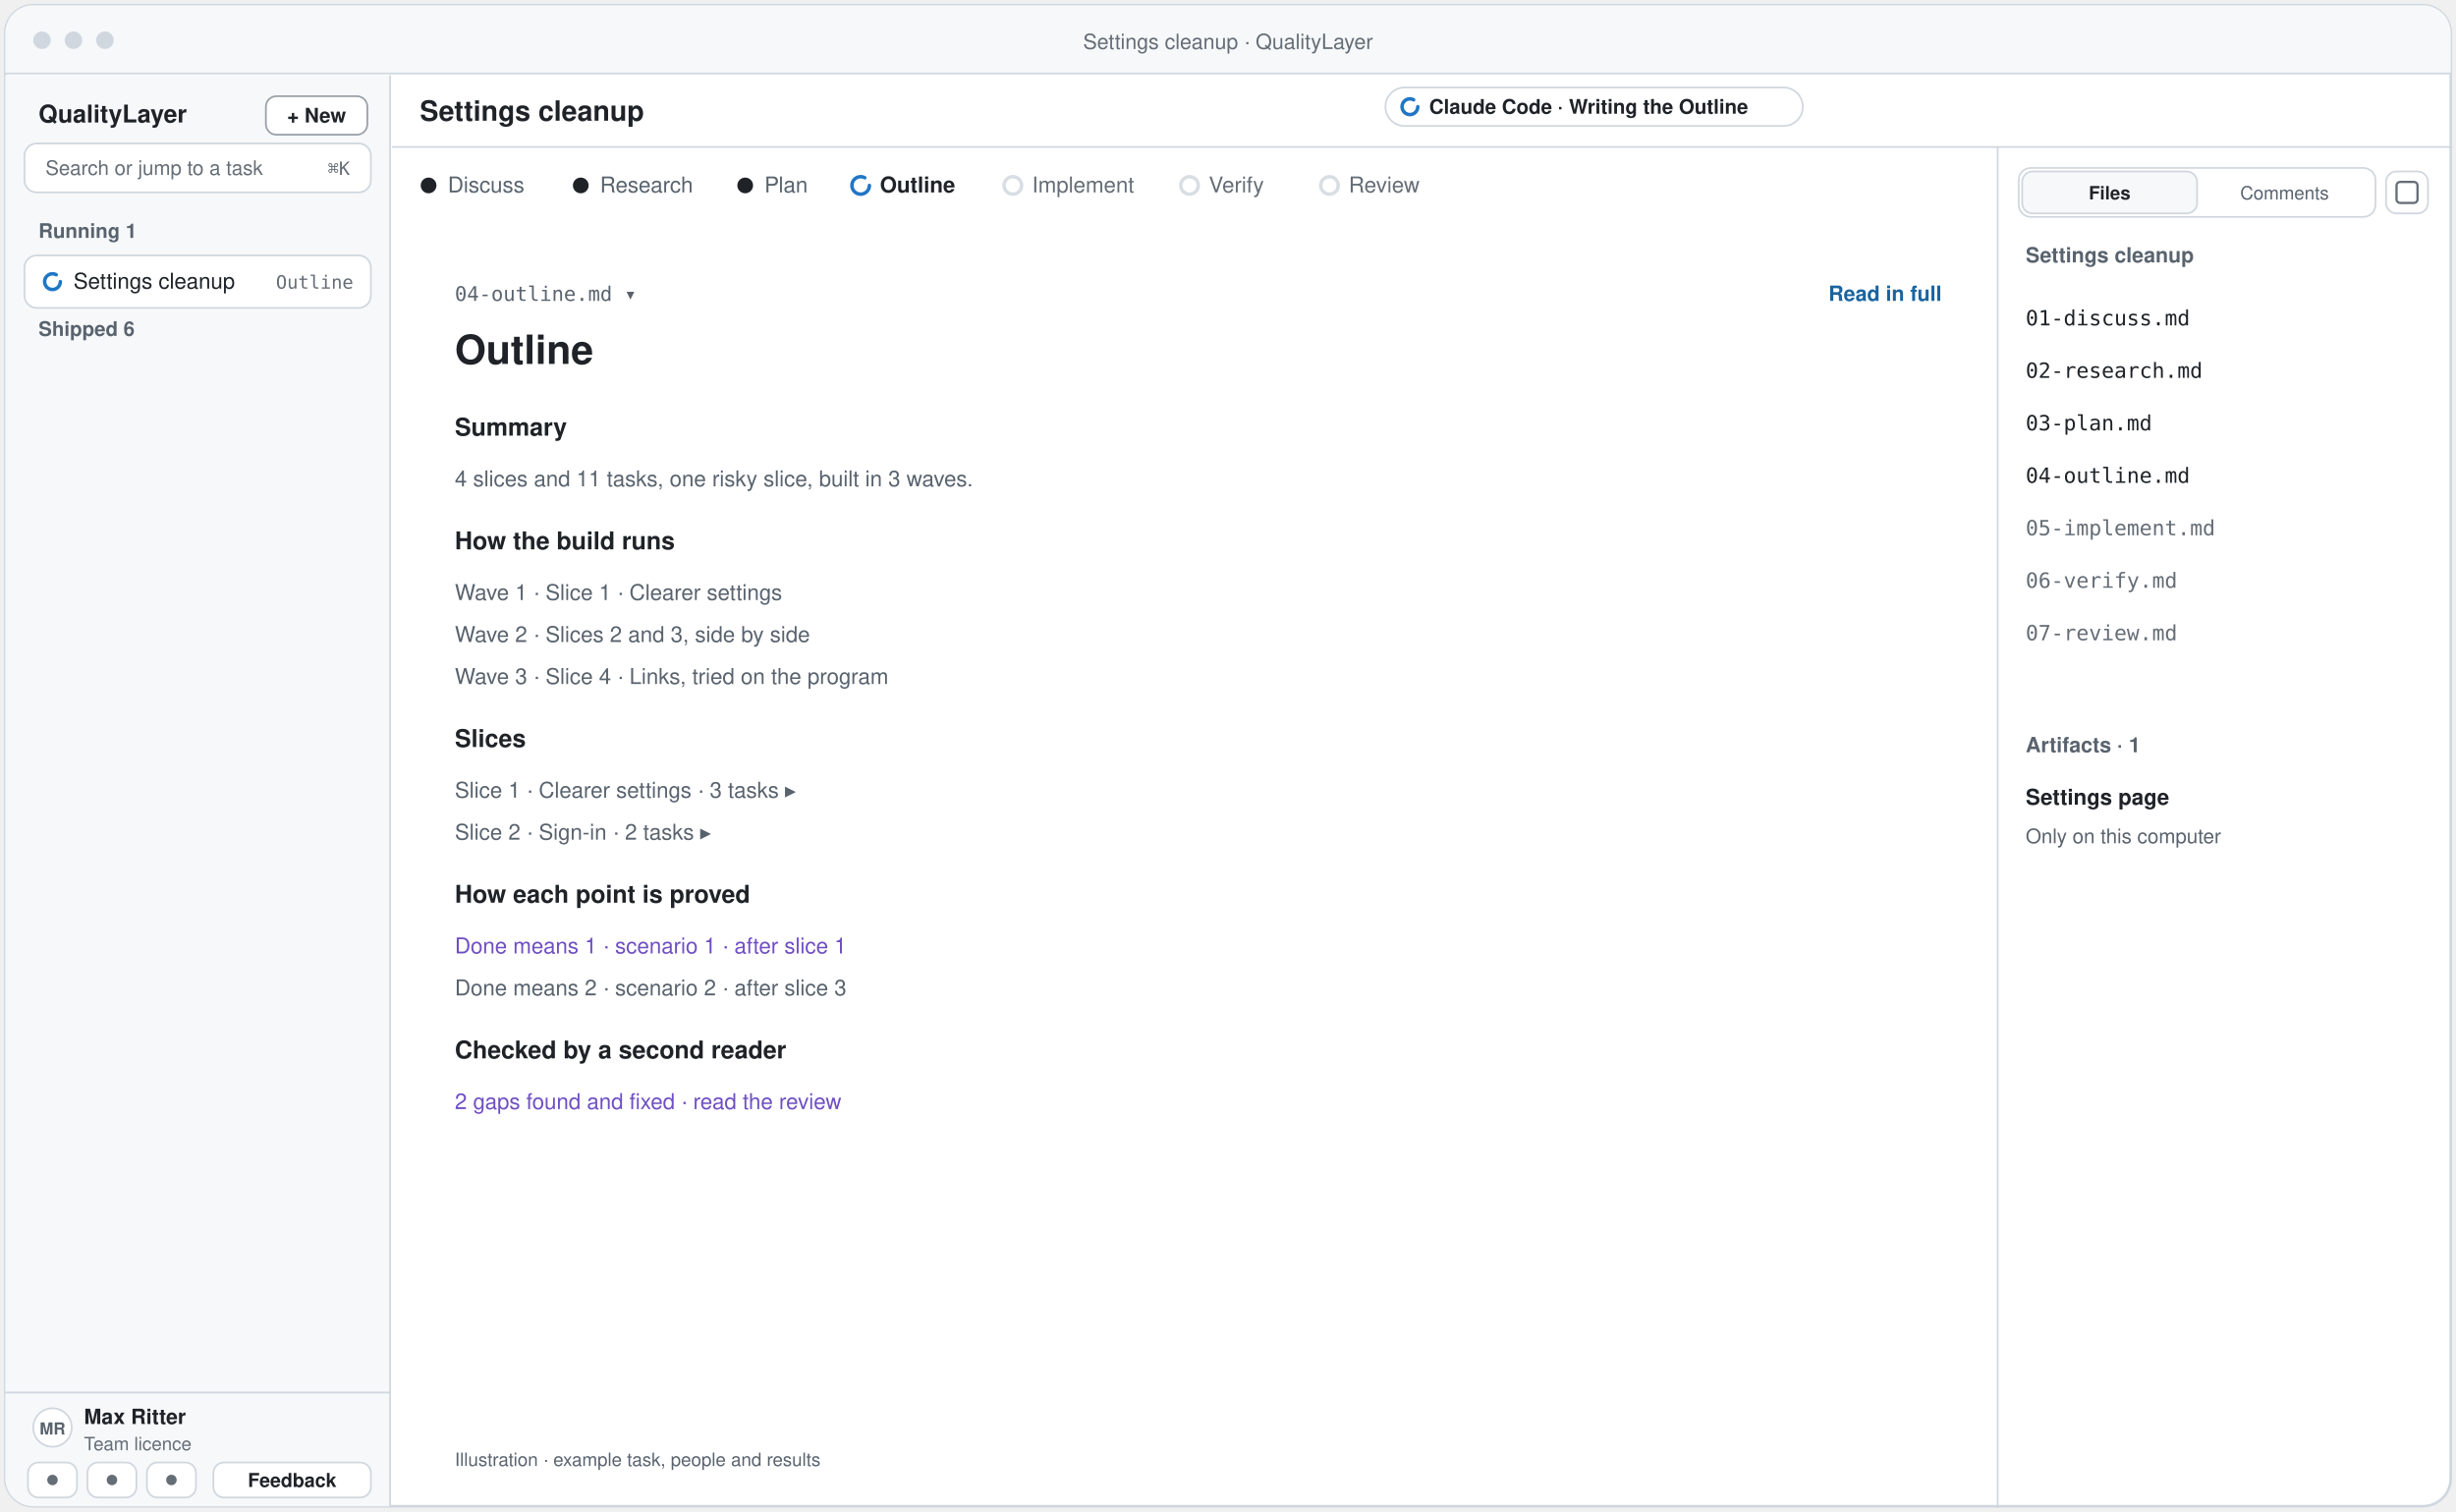
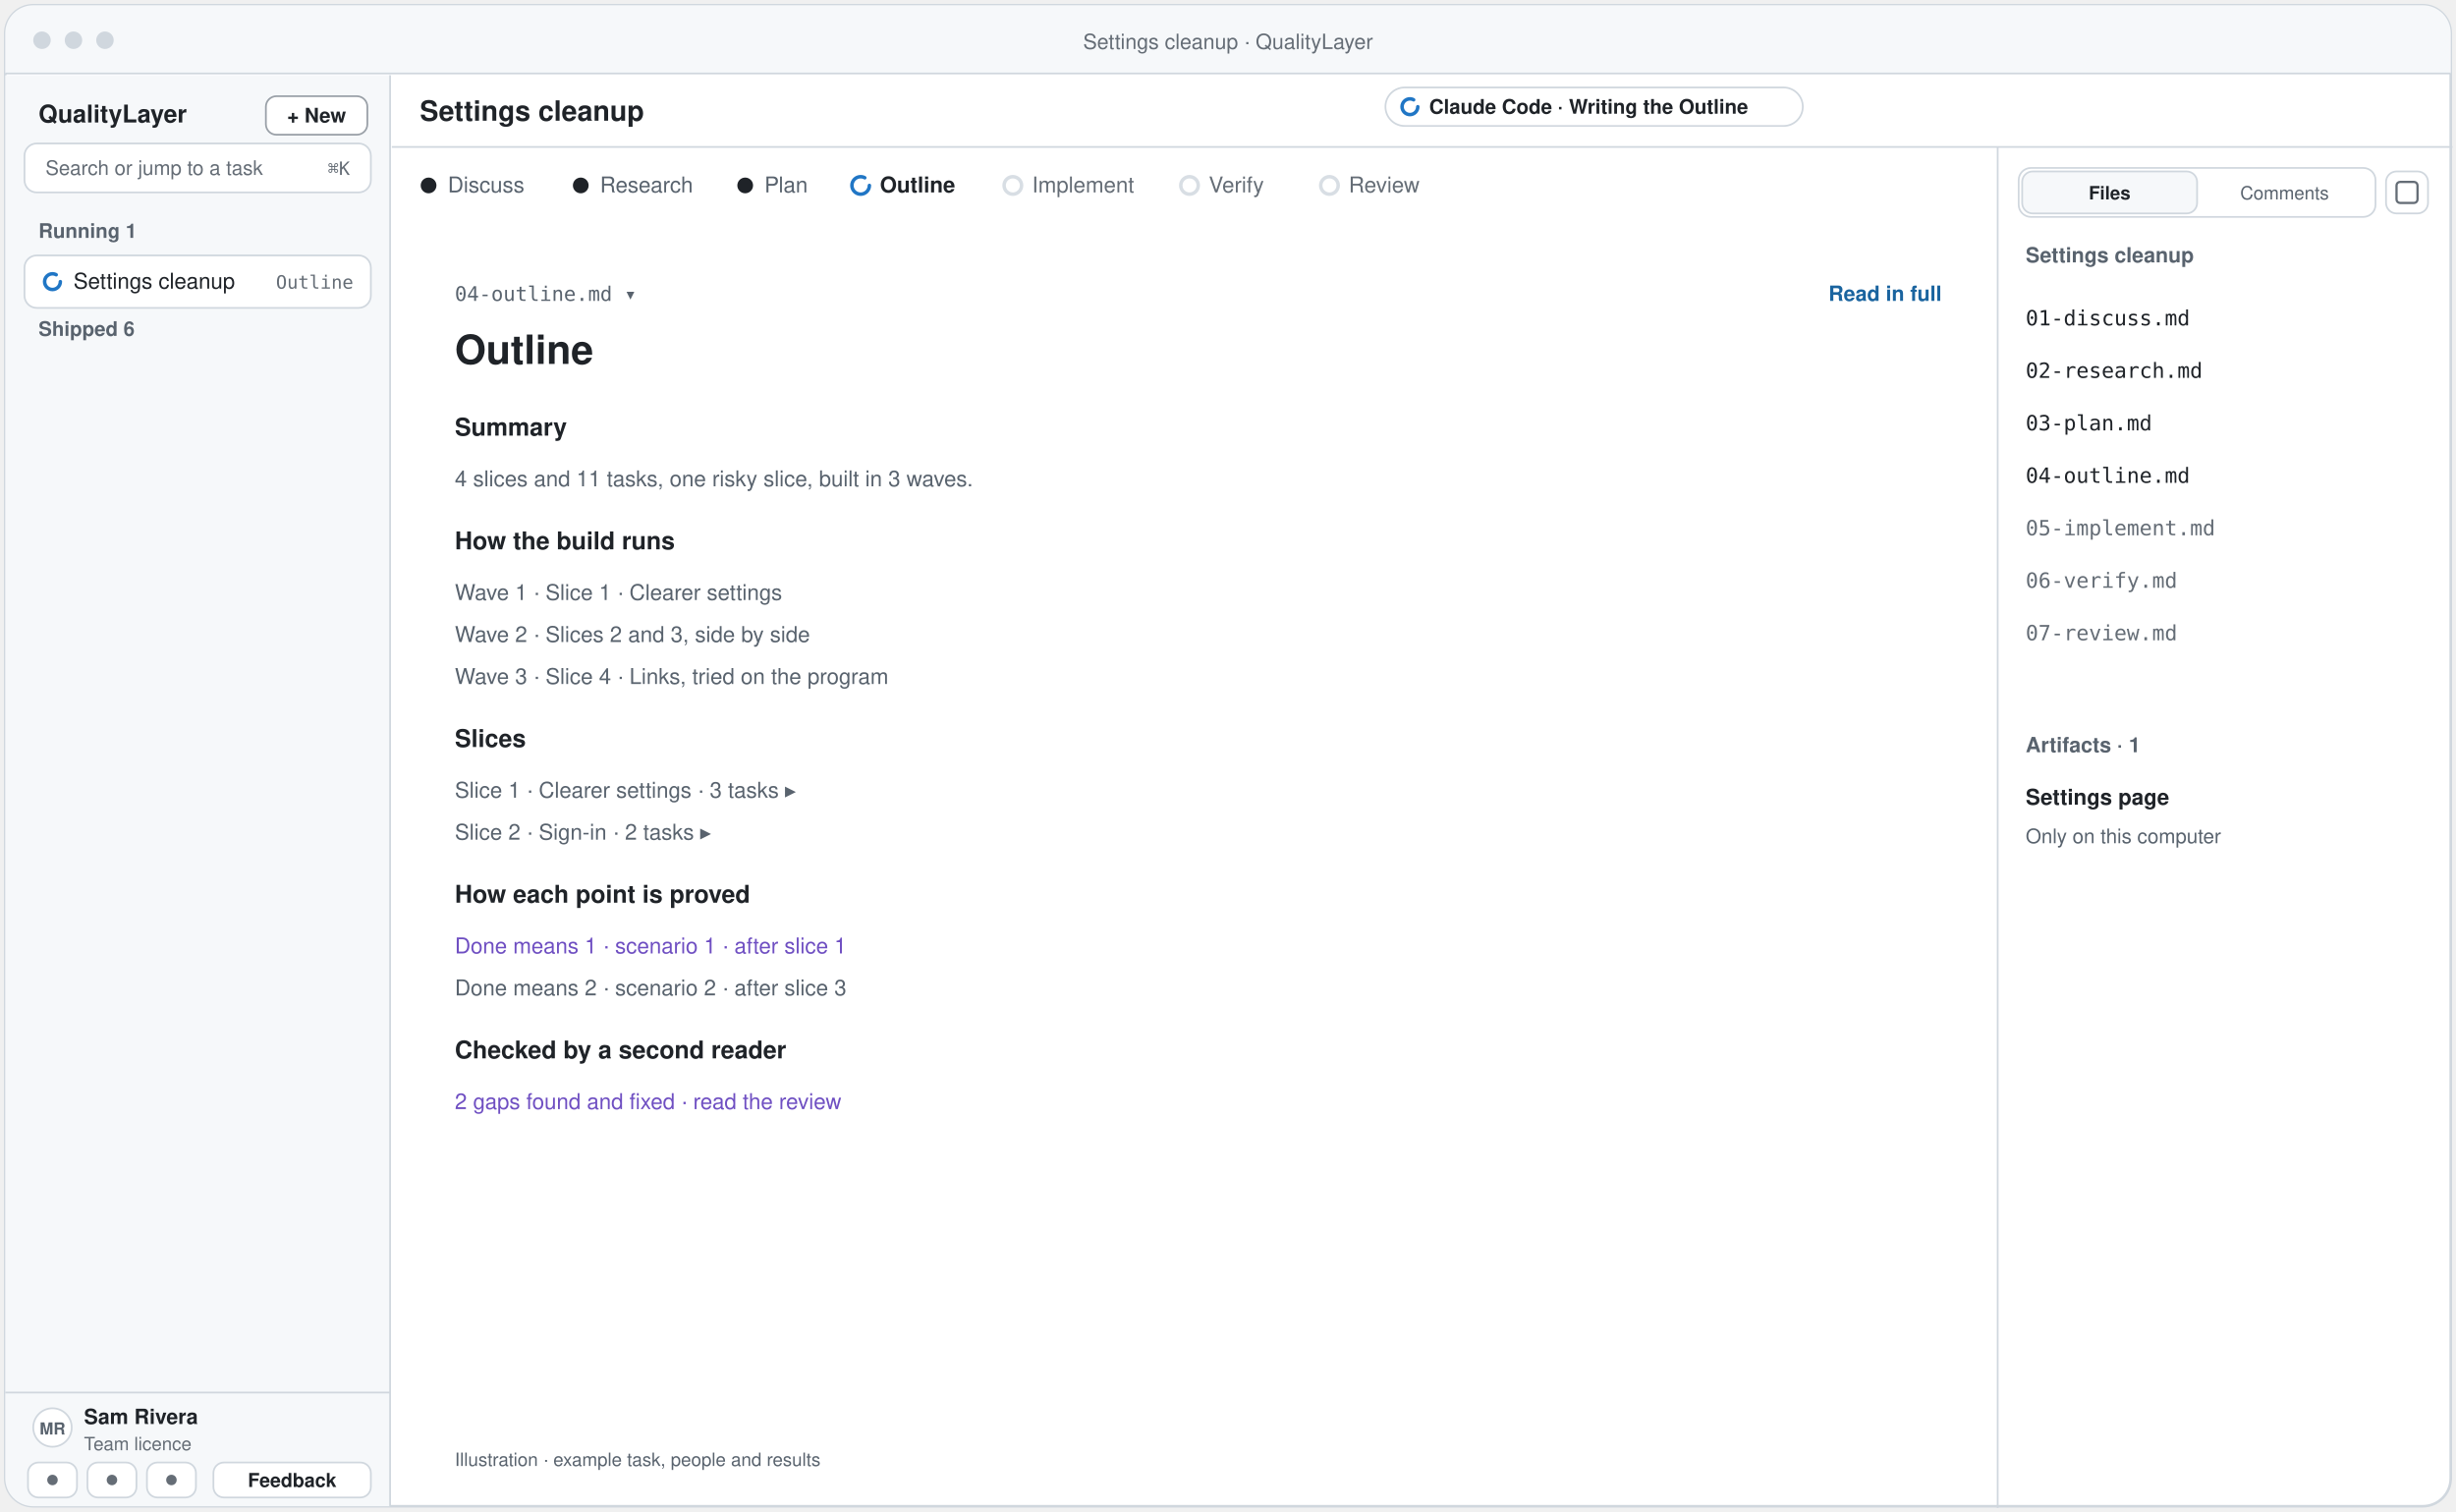
<svg xmlns="http://www.w3.org/2000/svg" style="background:#ffffff" width="1404" height="864" viewBox="-2 -2 1404 864" role="img" aria-label="Outline: named agent status, one focused Your turn card above the work, visible own words and Send for questions, and Files / Comments with artifacts within Files">
  <rect x="1" y="1" width="1398" height="858" rx="16" fill="#ffffff" stroke="#d0d7de" stroke-width="1.5" />
  <path d="M1 17 a16 16 0 0 1 16 -16 H1383 a16 16 0 0 1 16 16 V40 H1 Z" fill="#f6f8fa" />
  <line x1="1" y1="40" x2="1399" y2="40" stroke="#d0d7de" />
  <circle cx="22" cy="21" r="5" fill="#d0d7de" />
  <circle cx="40" cy="21" r="5" fill="#d0d7de" />
  <circle cx="58" cy="21" r="5" fill="#d0d7de" />
  <text x="700.0" y="26" font-family="-apple-system, BlinkMacSystemFont, 'Segoe UI', 'Helvetica Neue', Helvetica, Arial, sans-serif" font-size="12" font-weight="500" fill="#656d76" text-anchor="middle">Settings cleanup · QualityLayer</text>
  <path d="M1 41 H221 V859 H17 a16 16 0 0 1 -16 -16 Z" fill="#f6f8fa" />
  <line x1="221" y1="41" x2="221" y2="859" stroke="#d0d7de" />
  <text x="20" y="68" font-family="-apple-system, BlinkMacSystemFont, 'Segoe UI', 'Helvetica Neue', Helvetica, Arial, sans-serif" font-size="14" font-weight="700" fill="#1f2328" text-anchor="start">QualityLayer</text>
  <rect x="150" y="53" width="58" height="22" rx="6" fill="#ffffff" stroke="#59636e" stroke-opacity="0.6" />
  <text x="179" y="68" font-family="-apple-system, BlinkMacSystemFont, 'Segoe UI', 'Helvetica Neue', Helvetica, Arial, sans-serif" font-size="11.5" font-weight="600" fill="#1f2328" text-anchor="middle">+ New</text>
  <rect x="12" y="80" width="198" height="28" rx="7" fill="#ffffff" stroke="#d0d7de" />
  <text x="24" y="98" font-family="-apple-system, BlinkMacSystemFont, 'Segoe UI', 'Helvetica Neue', Helvetica, Arial, sans-serif" font-size="11.5" font-weight="400" fill="#656d76" text-anchor="start">Search or jump to a task</text>
  <text x="198" y="98" font-family="ui-monospace, SFMono-Regular, Menlo, Consolas, monospace" font-size="10.5" font-weight="500" fill="#656d76" text-anchor="end">⌘K</text>
  <text x="20" y="134" font-family="-apple-system, BlinkMacSystemFont, 'Segoe UI', 'Helvetica Neue', Helvetica, Arial, sans-serif" font-size="11.5" font-weight="650" fill="#59636e" text-anchor="start">Running  1</text>
  <rect x="12" y="144" width="198" height="30" rx="7" fill="#ffffff" stroke="#d0d7de" />
  <circle cx="28" cy="159" r="4.5" fill="none" stroke="#2076c5" stroke-width="2" stroke-dasharray="23.4 5.4" stroke-linecap="round" />
  <text x="40" y="163" font-family="-apple-system, BlinkMacSystemFont, 'Segoe UI', 'Helvetica Neue', Helvetica, Arial, sans-serif" font-size="12.5" font-weight="500" fill="#1f2328" text-anchor="start">Settings cleanup</text>
  <text x="200" y="163" font-family="ui-monospace, SFMono-Regular, Menlo, Consolas, monospace" font-size="10.5" font-weight="500" fill="#656d76" text-anchor="end">Outline</text>
  <text x="20" y="190" font-family="-apple-system, BlinkMacSystemFont, 'Segoe UI', 'Helvetica Neue', Helvetica, Arial, sans-serif" font-size="11.5" font-weight="650" fill="#59636e" text-anchor="start">Shipped  6</text>
  <line x1="1" y1="794" x2="221" y2="794" stroke="#d0d7de" />
  <circle cx="28" cy="814" r="11" fill="#ffffff" stroke="#d0d7de" />
  <text x="28" y="818" font-family="-apple-system, BlinkMacSystemFont, 'Segoe UI', 'Helvetica Neue', Helvetica, Arial, sans-serif" font-size="9.5" font-weight="650" fill="#59636e" text-anchor="middle">MR</text>
-   <text x="46" y="812" font-family="-apple-system, BlinkMacSystemFont, 'Segoe UI', 'Helvetica Neue', Helvetica, Arial, sans-serif" font-size="12" font-weight="600" fill="#1f2328" text-anchor="start">Max Ritter</text>
+   <text x="46" y="812" font-family="-apple-system, BlinkMacSystemFont, 'Segoe UI', 'Helvetica Neue', Helvetica, Arial, sans-serif" font-size="12" font-weight="600" fill="#1f2328" text-anchor="start">Sam Rivera</text>
  <text x="46" y="827" font-family="-apple-system, BlinkMacSystemFont, 'Segoe UI', 'Helvetica Neue', Helvetica, Arial, sans-serif" font-size="10.5" font-weight="400" fill="#656d76" text-anchor="start">Team licence</text>
  <rect x="14" y="834" width="28" height="20" rx="6" fill="#ffffff" stroke="#d0d7de" />
  <circle cx="28" cy="844" r="3" fill="#656d76" />
  <rect x="48" y="834" width="28" height="20" rx="6" fill="#ffffff" stroke="#d0d7de" />
  <circle cx="62" cy="844" r="3" fill="#656d76" />
  <rect x="82" y="834" width="28" height="20" rx="6" fill="#ffffff" stroke="#d0d7de" />
  <circle cx="96" cy="844" r="3" fill="#656d76" />
  <rect x="120" y="834" width="90" height="20" rx="6" fill="#ffffff" stroke="#d0d7de" />
  <text x="165" y="848" font-family="-apple-system, BlinkMacSystemFont, 'Segoe UI', 'Helvetica Neue', Helvetica, Arial, sans-serif" font-size="11" font-weight="600" fill="#1f2328" text-anchor="middle">Feedback</text>
  <text x="238" y="67" font-family="-apple-system, BlinkMacSystemFont, 'Segoe UI', 'Helvetica Neue', Helvetica, Arial, sans-serif" font-size="16" font-weight="650" fill="#1f2328" text-anchor="start">Settings cleanup</text>
  <circle cx="243" cy="104" r="4.5" fill="#1f2328" />
  <text x="254" y="108" font-family="-apple-system, BlinkMacSystemFont, 'Segoe UI', 'Helvetica Neue', Helvetica, Arial, sans-serif" font-size="12.5" font-weight="400" fill="#59636e">Discuss</text>
  <circle cx="330.0" cy="104" r="4.5" fill="#1f2328" />
  <text x="341.0" y="108" font-family="-apple-system, BlinkMacSystemFont, 'Segoe UI', 'Helvetica Neue', Helvetica, Arial, sans-serif" font-size="12.5" font-weight="400" fill="#59636e">Research</text>
  <circle cx="424.0" cy="104" r="4.5" fill="#1f2328" />
  <text x="435.0" y="108" font-family="-apple-system, BlinkMacSystemFont, 'Segoe UI', 'Helvetica Neue', Helvetica, Arial, sans-serif" font-size="12.5" font-weight="400" fill="#59636e">Plan</text>
  <circle cx="490.0" cy="104" r="5" fill="none" stroke="#2076c5" stroke-width="2" stroke-dasharray="26.0 6.0" stroke-linecap="round" />
  <text x="501.0" y="108" font-family="-apple-system, BlinkMacSystemFont, 'Segoe UI', 'Helvetica Neue', Helvetica, Arial, sans-serif" font-size="12.5" font-weight="600" fill="#1f2328">Outline</text>
  <circle cx="577.0" cy="104" r="5" fill="none" stroke="#d8dee4" stroke-width="2" />
  <text x="588.0" y="108" font-family="-apple-system, BlinkMacSystemFont, 'Segoe UI', 'Helvetica Neue', Helvetica, Arial, sans-serif" font-size="12.5" font-weight="400" fill="#656d76">Implement</text>
  <circle cx="678.0" cy="104" r="5" fill="none" stroke="#d8dee4" stroke-width="2" />
  <text x="689.0" y="108" font-family="-apple-system, BlinkMacSystemFont, 'Segoe UI', 'Helvetica Neue', Helvetica, Arial, sans-serif" font-size="12.5" font-weight="400" fill="#656d76">Verify</text>
  <circle cx="758.0" cy="104" r="5" fill="none" stroke="#d8dee4" stroke-width="2" />
  <text x="769.0" y="108" font-family="-apple-system, BlinkMacSystemFont, 'Segoe UI', 'Helvetica Neue', Helvetica, Arial, sans-serif" font-size="12.5" font-weight="400" fill="#656d76">Review</text>
  <rect x="790" y="48" width="238.6" height="22" rx="11" fill="#ffffff" stroke="#d0d7de" />
  <circle cx="804" cy="59" r="4.5" fill="none" stroke="#2076c5" stroke-width="2" stroke-dasharray="23.4 5.4" stroke-linecap="round" />
  <text x="815" y="63" font-family="-apple-system, BlinkMacSystemFont, 'Segoe UI', 'Helvetica Neue', Helvetica, Arial, sans-serif" font-size="11.5" font-weight="600" fill="#1f2328" text-anchor="start">Claude Code · Writing the Outline</text>
  <line x1="222" y1="82" x2="1400" y2="82" stroke="#d0d7de" />
  <text x="258" y="170" font-family="ui-monospace, SFMono-Regular, Menlo, Consolas, monospace" font-size="11.5" font-weight="500" fill="#59636e" text-anchor="start">04-outline.md  ▾</text>
  <text x="1108" y="170" font-family="-apple-system, BlinkMacSystemFont, 'Segoe UI', 'Helvetica Neue', Helvetica, Arial, sans-serif" font-size="12" font-weight="600" fill="#1a649f" text-anchor="end">Read in full</text>
  <text x="258" y="206" font-family="-apple-system, BlinkMacSystemFont, 'Segoe UI', 'Helvetica Neue', Helvetica, Arial, sans-serif" font-size="23" font-weight="650" fill="#1f2328" text-anchor="start">Outline</text>
  <text x="258" y="247" font-family="-apple-system, BlinkMacSystemFont, 'Segoe UI', 'Helvetica Neue', Helvetica, Arial, sans-serif" font-size="14" font-weight="650" fill="#1f2328" text-anchor="start">Summary</text>
  <text x="258" y="276" font-family="-apple-system, BlinkMacSystemFont, 'Segoe UI', 'Helvetica Neue', Helvetica, Arial, sans-serif" font-size="12.5" font-weight="500" fill="#59636e" text-anchor="start">4 slices and 11 tasks, one risky slice, built in 3 waves.</text>
  <text x="258" y="312" font-family="-apple-system, BlinkMacSystemFont, 'Segoe UI', 'Helvetica Neue', Helvetica, Arial, sans-serif" font-size="14" font-weight="650" fill="#1f2328" text-anchor="start">How the build runs</text>
  <text x="258" y="341" font-family="-apple-system, BlinkMacSystemFont, 'Segoe UI', 'Helvetica Neue', Helvetica, Arial, sans-serif" font-size="12.5" font-weight="500" fill="#59636e" text-anchor="start">Wave 1 · Slice 1 · Clearer settings</text>
  <text x="258" y="365" font-family="-apple-system, BlinkMacSystemFont, 'Segoe UI', 'Helvetica Neue', Helvetica, Arial, sans-serif" font-size="12.5" font-weight="500" fill="#59636e" text-anchor="start">Wave 2 · Slices 2 and 3, side by side</text>
  <text x="258" y="389" font-family="-apple-system, BlinkMacSystemFont, 'Segoe UI', 'Helvetica Neue', Helvetica, Arial, sans-serif" font-size="12.5" font-weight="500" fill="#59636e" text-anchor="start">Wave 3 · Slice 4 · Links, tried on the program</text>
  <text x="258" y="425" font-family="-apple-system, BlinkMacSystemFont, 'Segoe UI', 'Helvetica Neue', Helvetica, Arial, sans-serif" font-size="14" font-weight="650" fill="#1f2328" text-anchor="start">Slices</text>
  <text x="258" y="454" font-family="-apple-system, BlinkMacSystemFont, 'Segoe UI', 'Helvetica Neue', Helvetica, Arial, sans-serif" font-size="12.5" font-weight="500" fill="#59636e" text-anchor="start">Slice 1 · Clearer settings · 3 tasks ▸</text>
  <text x="258" y="478" font-family="-apple-system, BlinkMacSystemFont, 'Segoe UI', 'Helvetica Neue', Helvetica, Arial, sans-serif" font-size="12.5" font-weight="500" fill="#59636e" text-anchor="start">Slice 2 · Sign-in · 2 tasks ▸</text>
  <text x="258" y="514" font-family="-apple-system, BlinkMacSystemFont, 'Segoe UI', 'Helvetica Neue', Helvetica, Arial, sans-serif" font-size="14" font-weight="650" fill="#1f2328" text-anchor="start">How each point is proved</text>
  <text x="258" y="543" font-family="-apple-system, BlinkMacSystemFont, 'Segoe UI', 'Helvetica Neue', Helvetica, Arial, sans-serif" font-size="12.5" font-weight="500" fill="#6f4fc2" text-anchor="start">Done means 1 · scenario 1 · after slice 1</text>
  <text x="258" y="567" font-family="-apple-system, BlinkMacSystemFont, 'Segoe UI', 'Helvetica Neue', Helvetica, Arial, sans-serif" font-size="12.5" font-weight="500" fill="#59636e" text-anchor="start">Done means 2 · scenario 2 · after slice 3</text>
  <text x="258" y="603" font-family="-apple-system, BlinkMacSystemFont, 'Segoe UI', 'Helvetica Neue', Helvetica, Arial, sans-serif" font-size="14" font-weight="650" fill="#1f2328" text-anchor="start">Checked by a second reader</text>
  <text x="258" y="632" font-family="-apple-system, BlinkMacSystemFont, 'Segoe UI', 'Helvetica Neue', Helvetica, Arial, sans-serif" font-size="12.5" font-weight="500" fill="#6f4fc2" text-anchor="start">2 gaps found and fixed · read the review</text>
  <line x1="1140" y1="82" x2="1140" y2="860" stroke="#d0d7de" />
  <rect x="1152" y="94" width="204" height="28" rx="7" fill="#ffffff" stroke="#d0d7de" />
  <rect x="1154.0" y="96" width="100.0" height="24" rx="6" fill="#f6f8fa" stroke="#d0d7de" />
  <text x="1204.0" y="112" font-family="-apple-system, BlinkMacSystemFont, 'Segoe UI', 'Helvetica Neue', Helvetica, Arial, sans-serif" font-size="10.5" font-weight="600" fill="#1f2328" text-anchor="middle">Files</text>
  <text x="1304.0" y="112" font-family="-apple-system, BlinkMacSystemFont, 'Segoe UI', 'Helvetica Neue', Helvetica, Arial, sans-serif" font-size="10.5" font-weight="500" fill="#59636e" text-anchor="middle">Comments</text>
  <rect x="1362" y="96" width="24" height="24" rx="6" fill="#ffffff" stroke="#d0d7de" />
  <rect x="1368" y="102" width="12" height="12" rx="2" fill="none" stroke="#656d76" stroke-width="1.3" />
  <text x="1156" y="148" font-family="-apple-system, BlinkMacSystemFont, 'Segoe UI', 'Helvetica Neue', Helvetica, Arial, sans-serif" font-size="12" font-weight="600" fill="#59636e" text-anchor="start">Settings cleanup</text>
  <text x="1156" y="184" font-family="ui-monospace, SFMono-Regular, Menlo, Consolas, monospace" font-size="12" font-weight="500" fill="#1f2328" text-anchor="start">01-discuss.md</text>
  <text x="1156" y="214" font-family="ui-monospace, SFMono-Regular, Menlo, Consolas, monospace" font-size="12" font-weight="500" fill="#1f2328" text-anchor="start">02-research.md</text>
  <text x="1156" y="244" font-family="ui-monospace, SFMono-Regular, Menlo, Consolas, monospace" font-size="12" font-weight="500" fill="#1f2328" text-anchor="start">03-plan.md</text>
  <text x="1156" y="274" font-family="ui-monospace, SFMono-Regular, Menlo, Consolas, monospace" font-size="12" font-weight="500" fill="#1f2328" text-anchor="start">04-outline.md</text>
  <text x="1156" y="304" font-family="ui-monospace, SFMono-Regular, Menlo, Consolas, monospace" font-size="12" font-weight="500" fill="#656d76" text-anchor="start">05-implement.md</text>
  <text x="1156" y="334" font-family="ui-monospace, SFMono-Regular, Menlo, Consolas, monospace" font-size="12" font-weight="500" fill="#656d76" text-anchor="start">06-verify.md</text>
  <text x="1156" y="364" font-family="ui-monospace, SFMono-Regular, Menlo, Consolas, monospace" font-size="12" font-weight="500" fill="#656d76" text-anchor="start">07-review.md</text>
  <text x="1156" y="428" font-family="-apple-system, BlinkMacSystemFont, 'Segoe UI', 'Helvetica Neue', Helvetica, Arial, sans-serif" font-size="12" font-weight="600" fill="#59636e" text-anchor="start">Artifacts · 1</text>
  <text x="1156" y="458" font-family="-apple-system, BlinkMacSystemFont, 'Segoe UI', 'Helvetica Neue', Helvetica, Arial, sans-serif" font-size="12.5" font-weight="600" fill="#1f2328" text-anchor="start">Settings page</text>
  <text x="1156" y="480" font-family="-apple-system, BlinkMacSystemFont, 'Segoe UI', 'Helvetica Neue', Helvetica, Arial, sans-serif" font-size="11.5" font-weight="400" fill="#59636e" text-anchor="start">Only on this computer</text>
  <text x="258" y="836" font-family="-apple-system, BlinkMacSystemFont, 'Segoe UI', 'Helvetica Neue', Helvetica, Arial, sans-serif" font-size="10.5" font-weight="400" fill="#59636e" text-anchor="start">Illustration · example task, people and results</text>
</svg>
